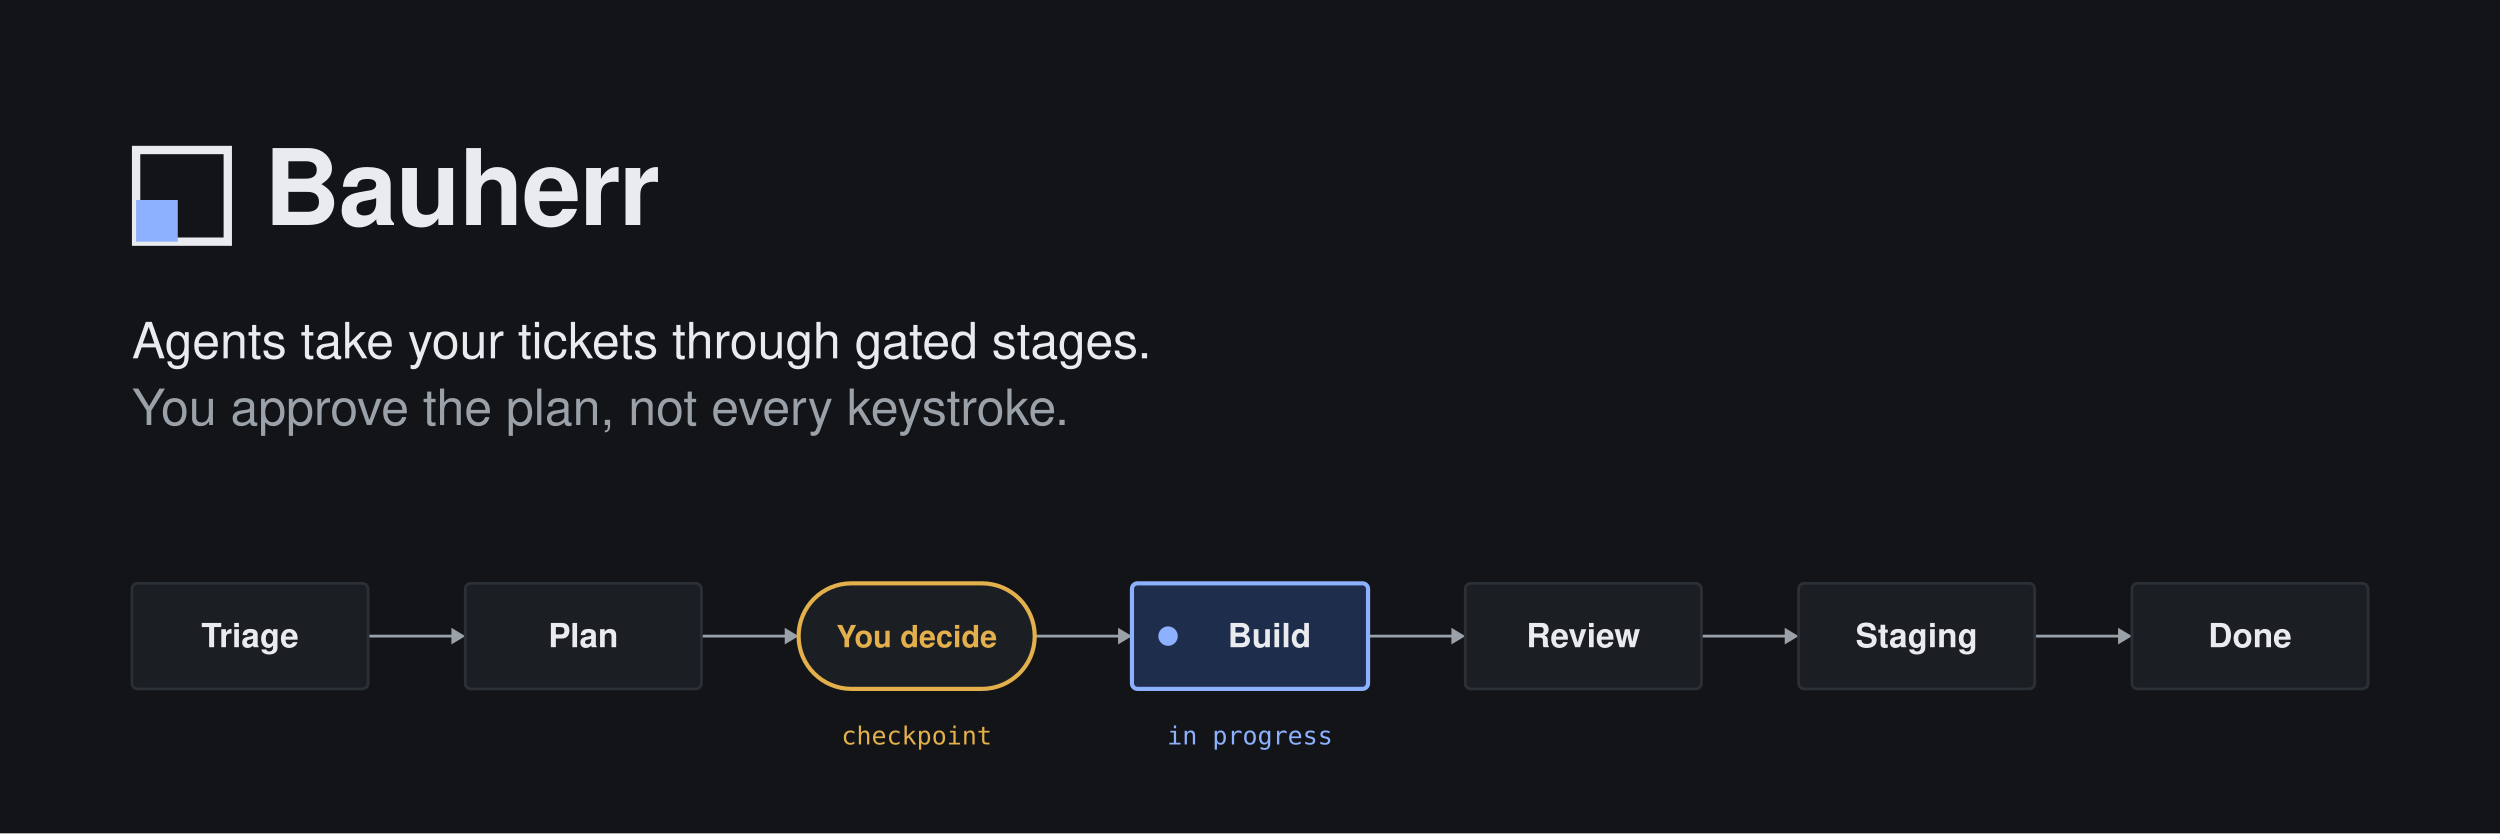
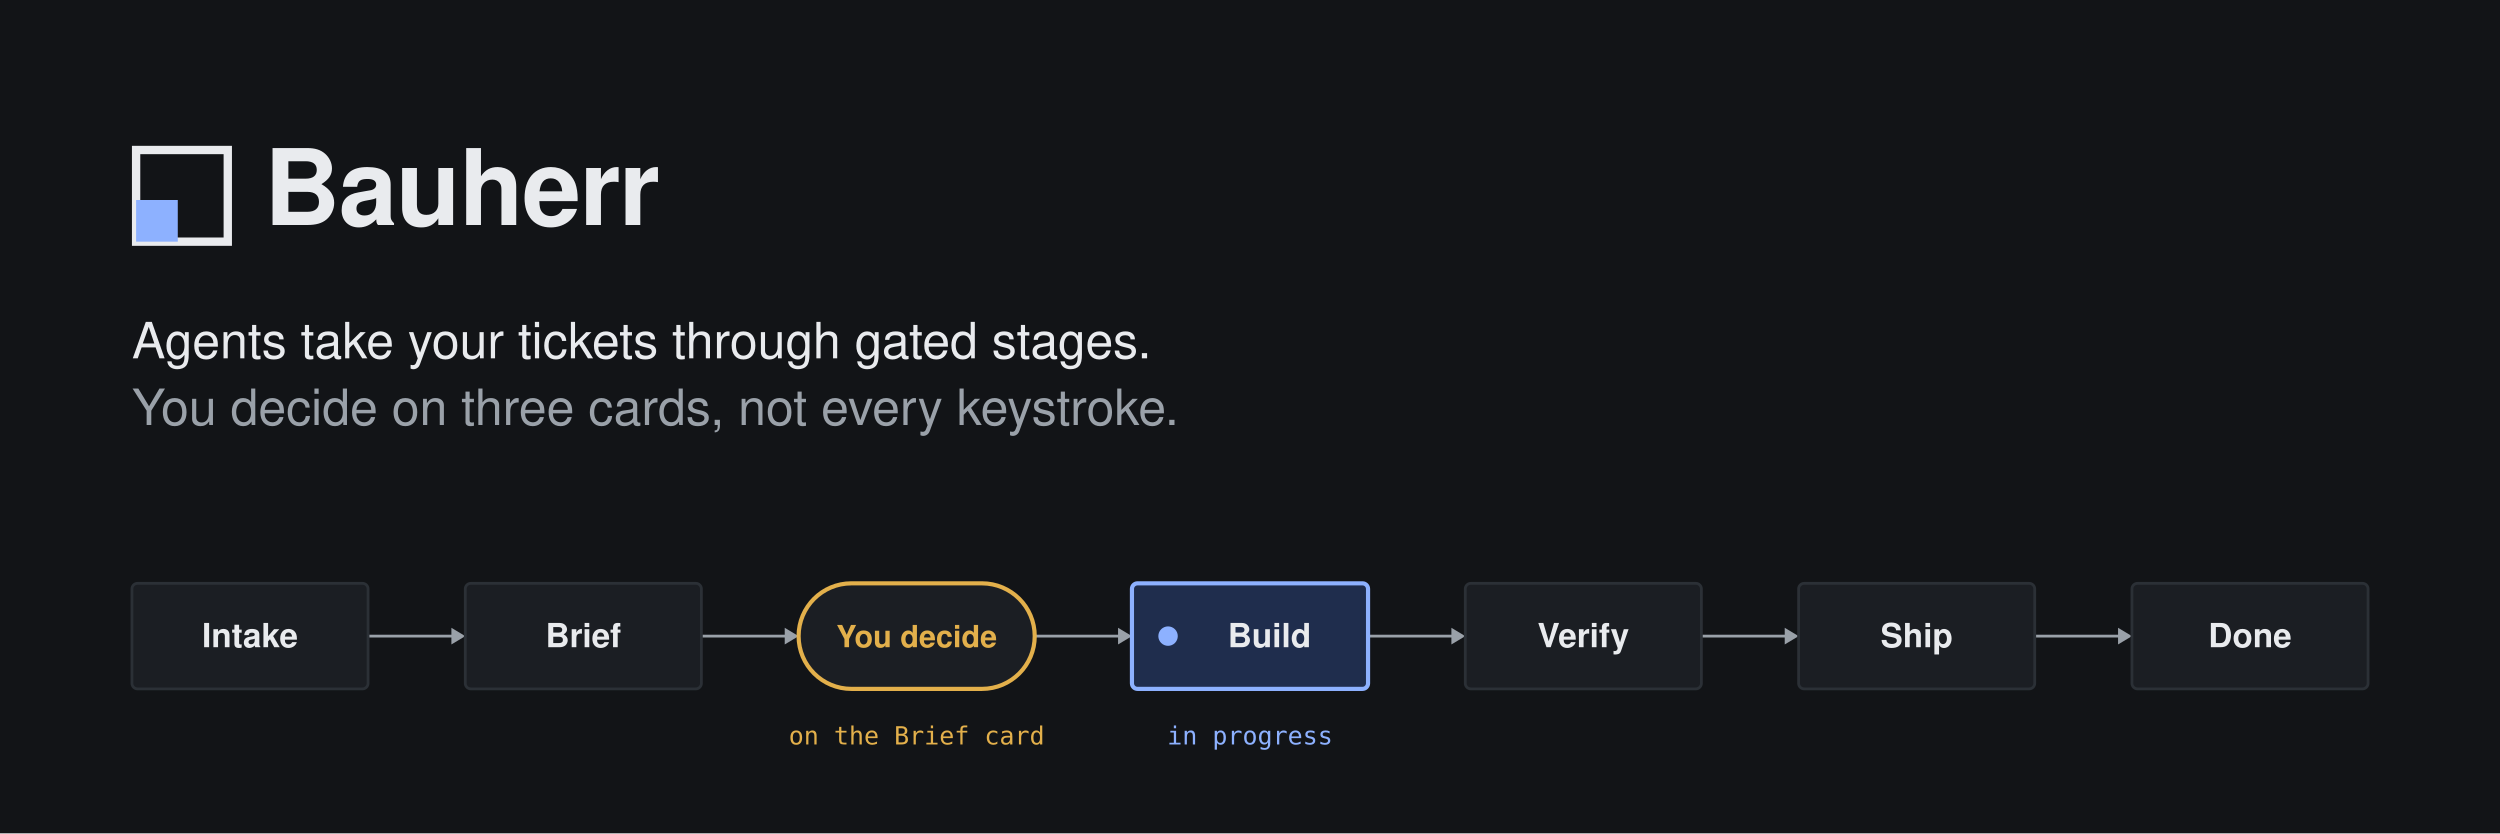
- <svg xmlns="http://www.w3.org/2000/svg" viewBox="0 0 1800 600" width="1800" height="600" role="img" aria-label="Bauherr: an open-source AI software factory. A ticket moves from Triage through Plan to a checkpoint where you decide, then Build, Review, Staging and Done.">
+ <svg xmlns="http://www.w3.org/2000/svg" viewBox="0 0 1800 600" width="1800" height="600" role="img" aria-label="Bauherr: an open-source AI software factory. A ticket moves from Intake through Brief to a card where you decide, then Build, Verify, Ship and Done.">
  <rect width="1800" height="600" fill="#121417" />
  <g transform="translate(95 105)">
    <rect x="3" y="3" width="66" height="66" fill="none" stroke="#e9ebee" stroke-width="6" />
    <rect x="3" y="39" width="30" height="30" fill="#8db1ff" />
  </g>
  <text x="190" y="162" font-family="Archivo, 'Helvetica Neue', Helvetica, Arial, sans-serif" font-size="76" font-weight="600" letter-spacing="-1" fill="#e9ebee">Bauherr</text>
  <text x="95" y="258" font-family="Archivo, 'Helvetica Neue', Helvetica, Arial, sans-serif" font-size="36" fill="#e9ebee">Agents take your tickets through gated stages.</text>
-   <text x="95" y="306" font-family="Archivo, 'Helvetica Neue', Helvetica, Arial, sans-serif" font-size="36" fill="#9aa1a9">You approve the plan, not every keystroke.</text>
+   <text x="95" y="306" font-family="Archivo, 'Helvetica Neue', Helvetica, Arial, sans-serif" font-size="36" fill="#9aa1a9">You decide on three cards, not every keystroke.</text>
  <line x1="265" y1="458.0" x2="326" y2="458.0" stroke="#9aa1a9" stroke-width="2" />
  <path d="M325 452.0L335 458.0L325 464.0z" fill="#9aa1a9" />
  <line x1="505" y1="458.0" x2="566" y2="458.0" stroke="#9aa1a9" stroke-width="2" />
  <path d="M565 452.0L575 458.0L565 464.0z" fill="#9aa1a9" />
  <line x1="745" y1="458.0" x2="806" y2="458.0" stroke="#9aa1a9" stroke-width="2" />
  <path d="M805 452.0L815 458.0L805 464.0z" fill="#9aa1a9" />
  <line x1="985" y1="458.0" x2="1046" y2="458.0" stroke="#9aa1a9" stroke-width="2" />
  <path d="M1045 452.0L1055 458.0L1045 464.0z" fill="#9aa1a9" />
  <line x1="1225" y1="458.0" x2="1286" y2="458.0" stroke="#9aa1a9" stroke-width="2" />
  <path d="M1285 452.0L1295 458.0L1285 464.0z" fill="#9aa1a9" />
  <line x1="1465" y1="458.0" x2="1526" y2="458.0" stroke="#9aa1a9" stroke-width="2" />
  <path d="M1525 452.0L1535 458.0L1525 464.0z" fill="#9aa1a9" />
  <rect x="95" y="420" width="170" height="76" rx="4" fill="#1b1e23" stroke="#2b3036" stroke-width="2" />
-   <text x="180.0" y="466.0" text-anchor="middle" font-family="Archivo, 'Helvetica Neue', Helvetica, Arial, sans-serif" font-size="24" font-weight="600" fill="#e9ebee">Triage</text>
+   <text x="180.0" y="466.0" text-anchor="middle" font-family="Archivo, 'Helvetica Neue', Helvetica, Arial, sans-serif" font-size="24" font-weight="600" fill="#e9ebee">Intake</text>
  <rect x="335" y="420" width="170" height="76" rx="4" fill="#1b1e23" stroke="#2b3036" stroke-width="2" />
-   <text x="420.0" y="466.0" text-anchor="middle" font-family="Archivo, 'Helvetica Neue', Helvetica, Arial, sans-serif" font-size="24" font-weight="600" fill="#e9ebee">Plan</text>
+   <text x="420.0" y="466.0" text-anchor="middle" font-family="Archivo, 'Helvetica Neue', Helvetica, Arial, sans-serif" font-size="24" font-weight="600" fill="#e9ebee">Brief</text>
  <rect x="575" y="420" width="170" height="76" rx="38.0" fill="#1b1e23" stroke="#e3b04b" stroke-width="3" />
  <text x="660.0" y="466.0" text-anchor="middle" font-family="Archivo, 'Helvetica Neue', Helvetica, Arial, sans-serif" font-size="22" font-weight="600" fill="#e3b04b">You decide</text>
-   <text x="660.0" y="536" text-anchor="middle" font-family="'IBM Plex Mono', ui-monospace, Menlo, Consolas, monospace" font-size="18" fill="#e3b04b">checkpoint</text>
+   <text x="660.0" y="536" text-anchor="middle" font-family="'IBM Plex Mono', ui-monospace, Menlo, Consolas, monospace" font-size="18" fill="#e3b04b">on the Brief card</text>
  <rect x="815" y="420" width="170" height="76" rx="4" fill="#1f2d4d" stroke="#8db1ff" stroke-width="3" />
  <circle cx="841" cy="458.0" r="7" fill="#8db1ff" />
  <text x="914.0" y="466.0" text-anchor="middle" font-family="Archivo, 'Helvetica Neue', Helvetica, Arial, sans-serif" font-size="24" font-weight="600" fill="#e9ebee">Build</text>
  <text x="900.0" y="536" text-anchor="middle" font-family="'IBM Plex Mono', ui-monospace, Menlo, Consolas, monospace" font-size="18" fill="#8db1ff">in progress</text>
  <rect x="1055" y="420" width="170" height="76" rx="4" fill="#1b1e23" stroke="#2b3036" stroke-width="2" />
-   <text x="1140.0" y="466.0" text-anchor="middle" font-family="Archivo, 'Helvetica Neue', Helvetica, Arial, sans-serif" font-size="24" font-weight="600" fill="#e9ebee">Review</text>
+   <text x="1140.0" y="466.0" text-anchor="middle" font-family="Archivo, 'Helvetica Neue', Helvetica, Arial, sans-serif" font-size="24" font-weight="600" fill="#e9ebee">Verify</text>
  <rect x="1295" y="420" width="170" height="76" rx="4" fill="#1b1e23" stroke="#2b3036" stroke-width="2" />
-   <text x="1380.0" y="466.0" text-anchor="middle" font-family="Archivo, 'Helvetica Neue', Helvetica, Arial, sans-serif" font-size="24" font-weight="600" fill="#e9ebee">Staging</text>
+   <text x="1380.0" y="466.0" text-anchor="middle" font-family="Archivo, 'Helvetica Neue', Helvetica, Arial, sans-serif" font-size="24" font-weight="600" fill="#e9ebee">Ship</text>
  <rect x="1535" y="420" width="170" height="76" rx="4" fill="#1b1e23" stroke="#2b3036" stroke-width="2" />
  <text x="1620.0" y="466.0" text-anchor="middle" font-family="Archivo, 'Helvetica Neue', Helvetica, Arial, sans-serif" font-size="24" font-weight="600" fill="#e9ebee">Done</text>
</svg>
